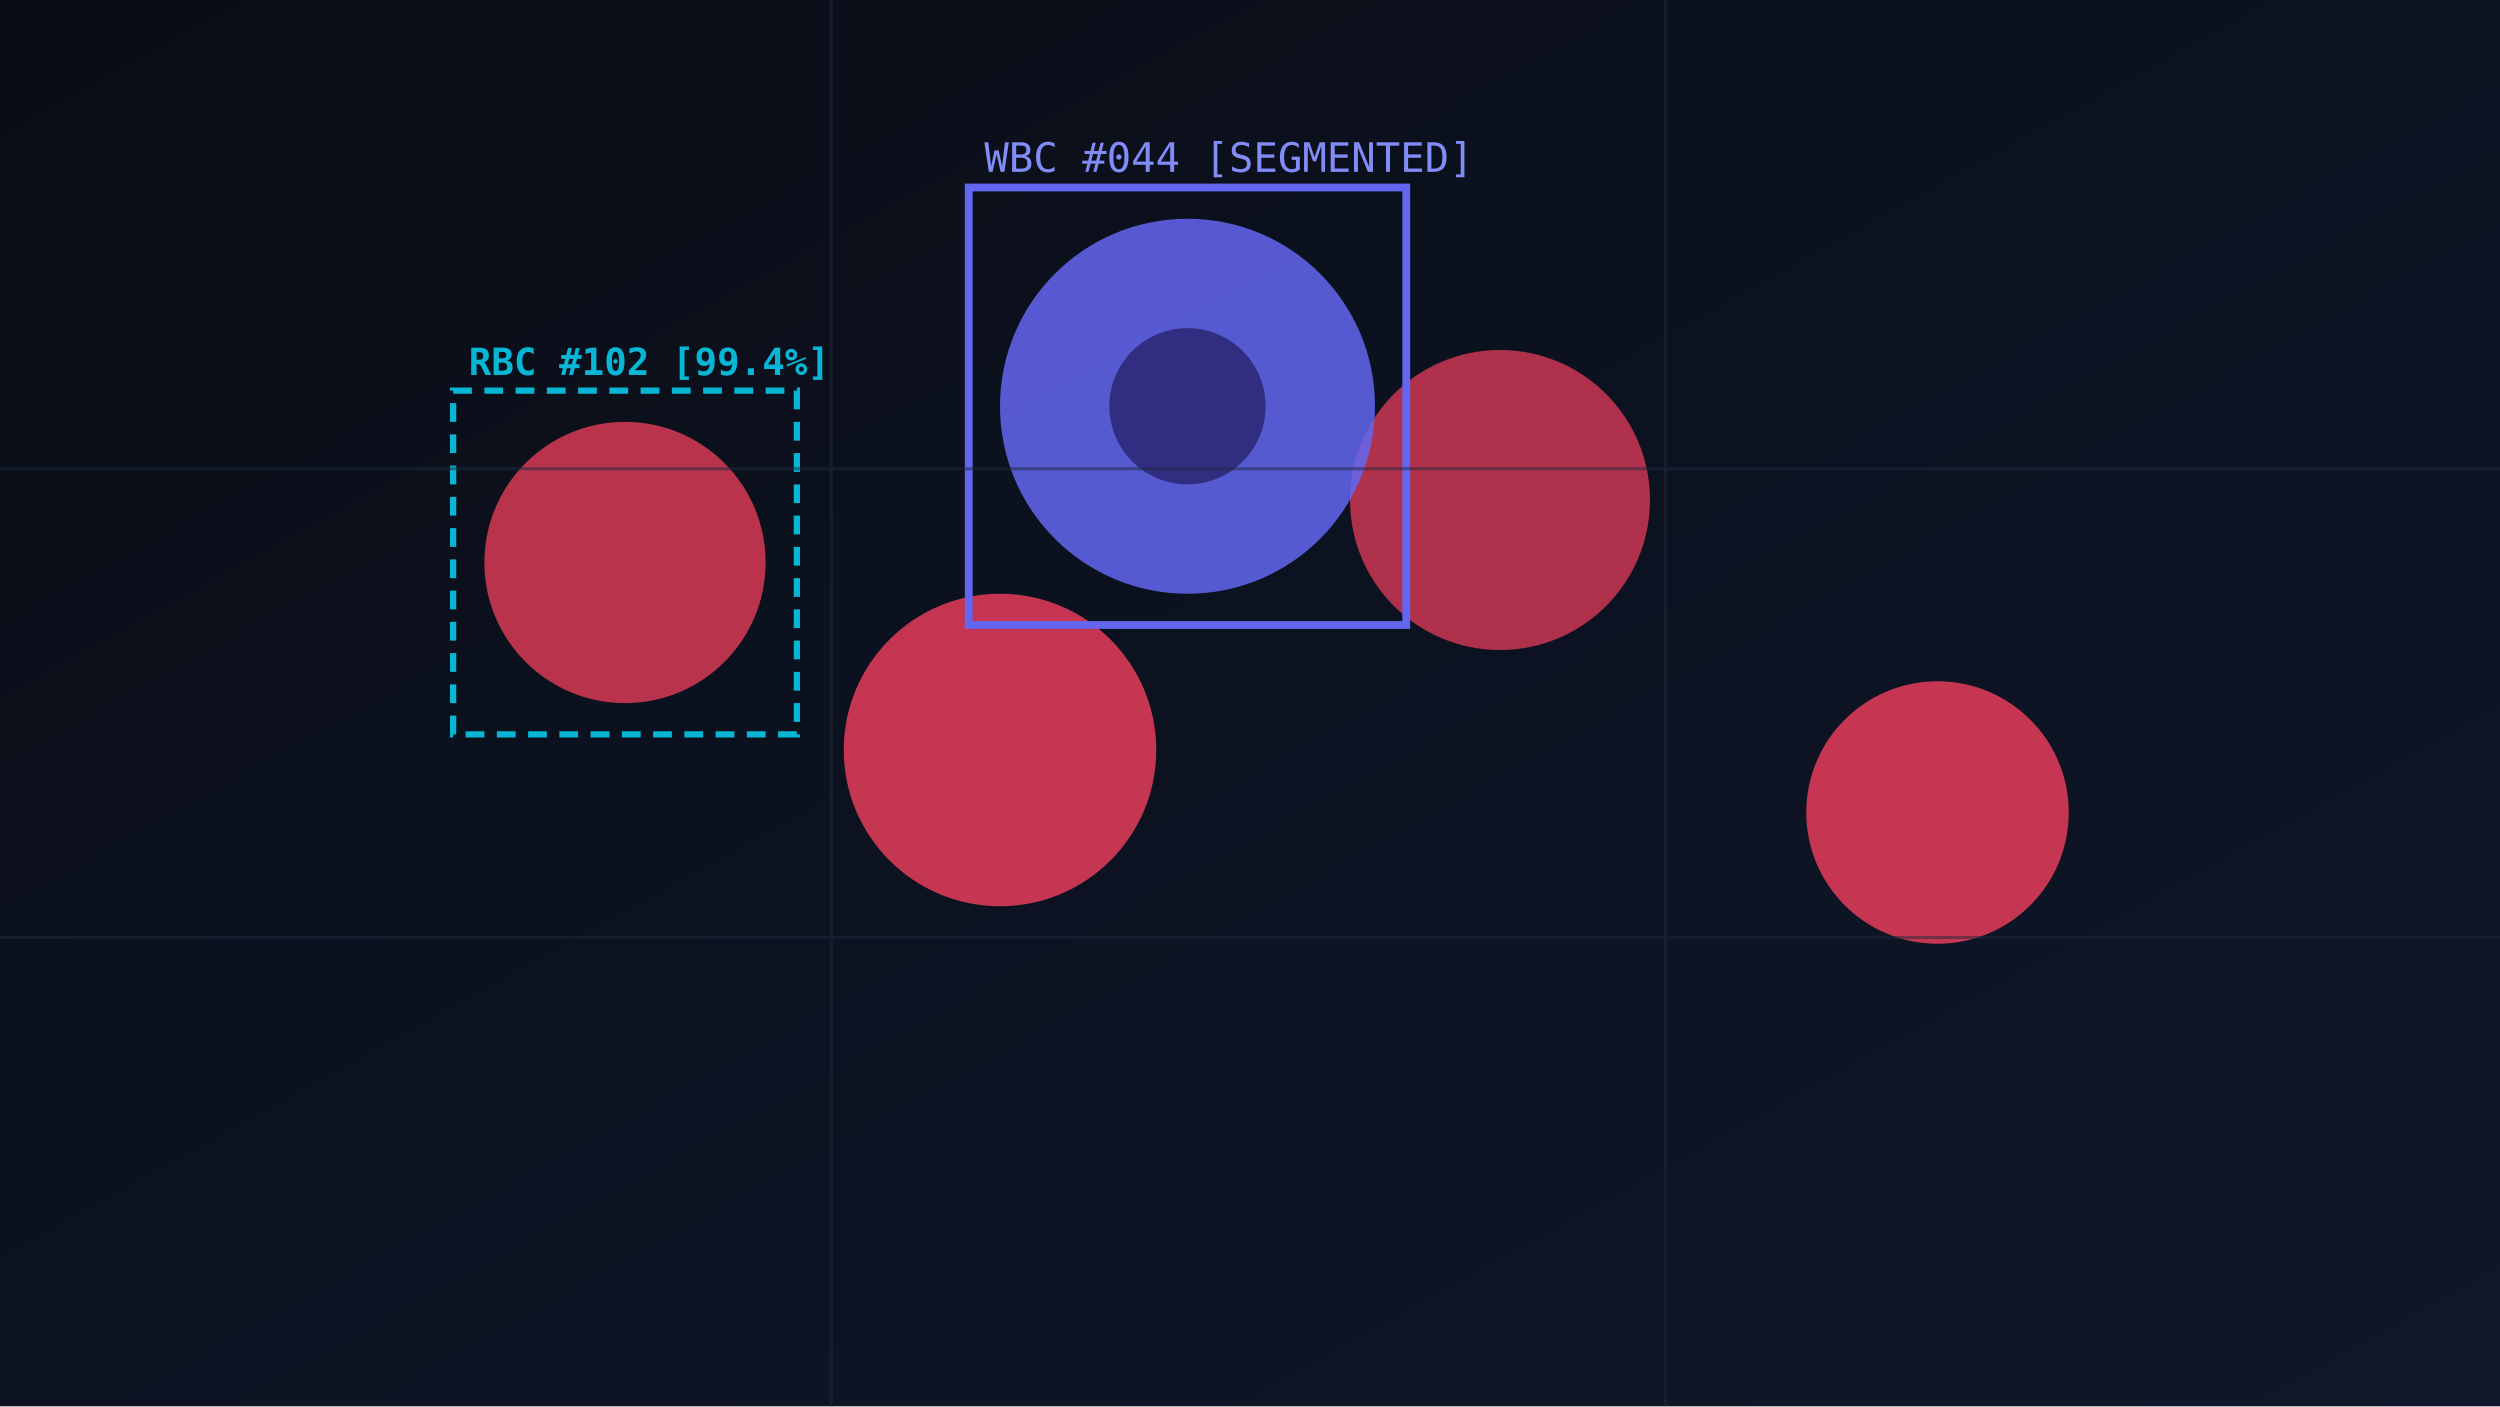
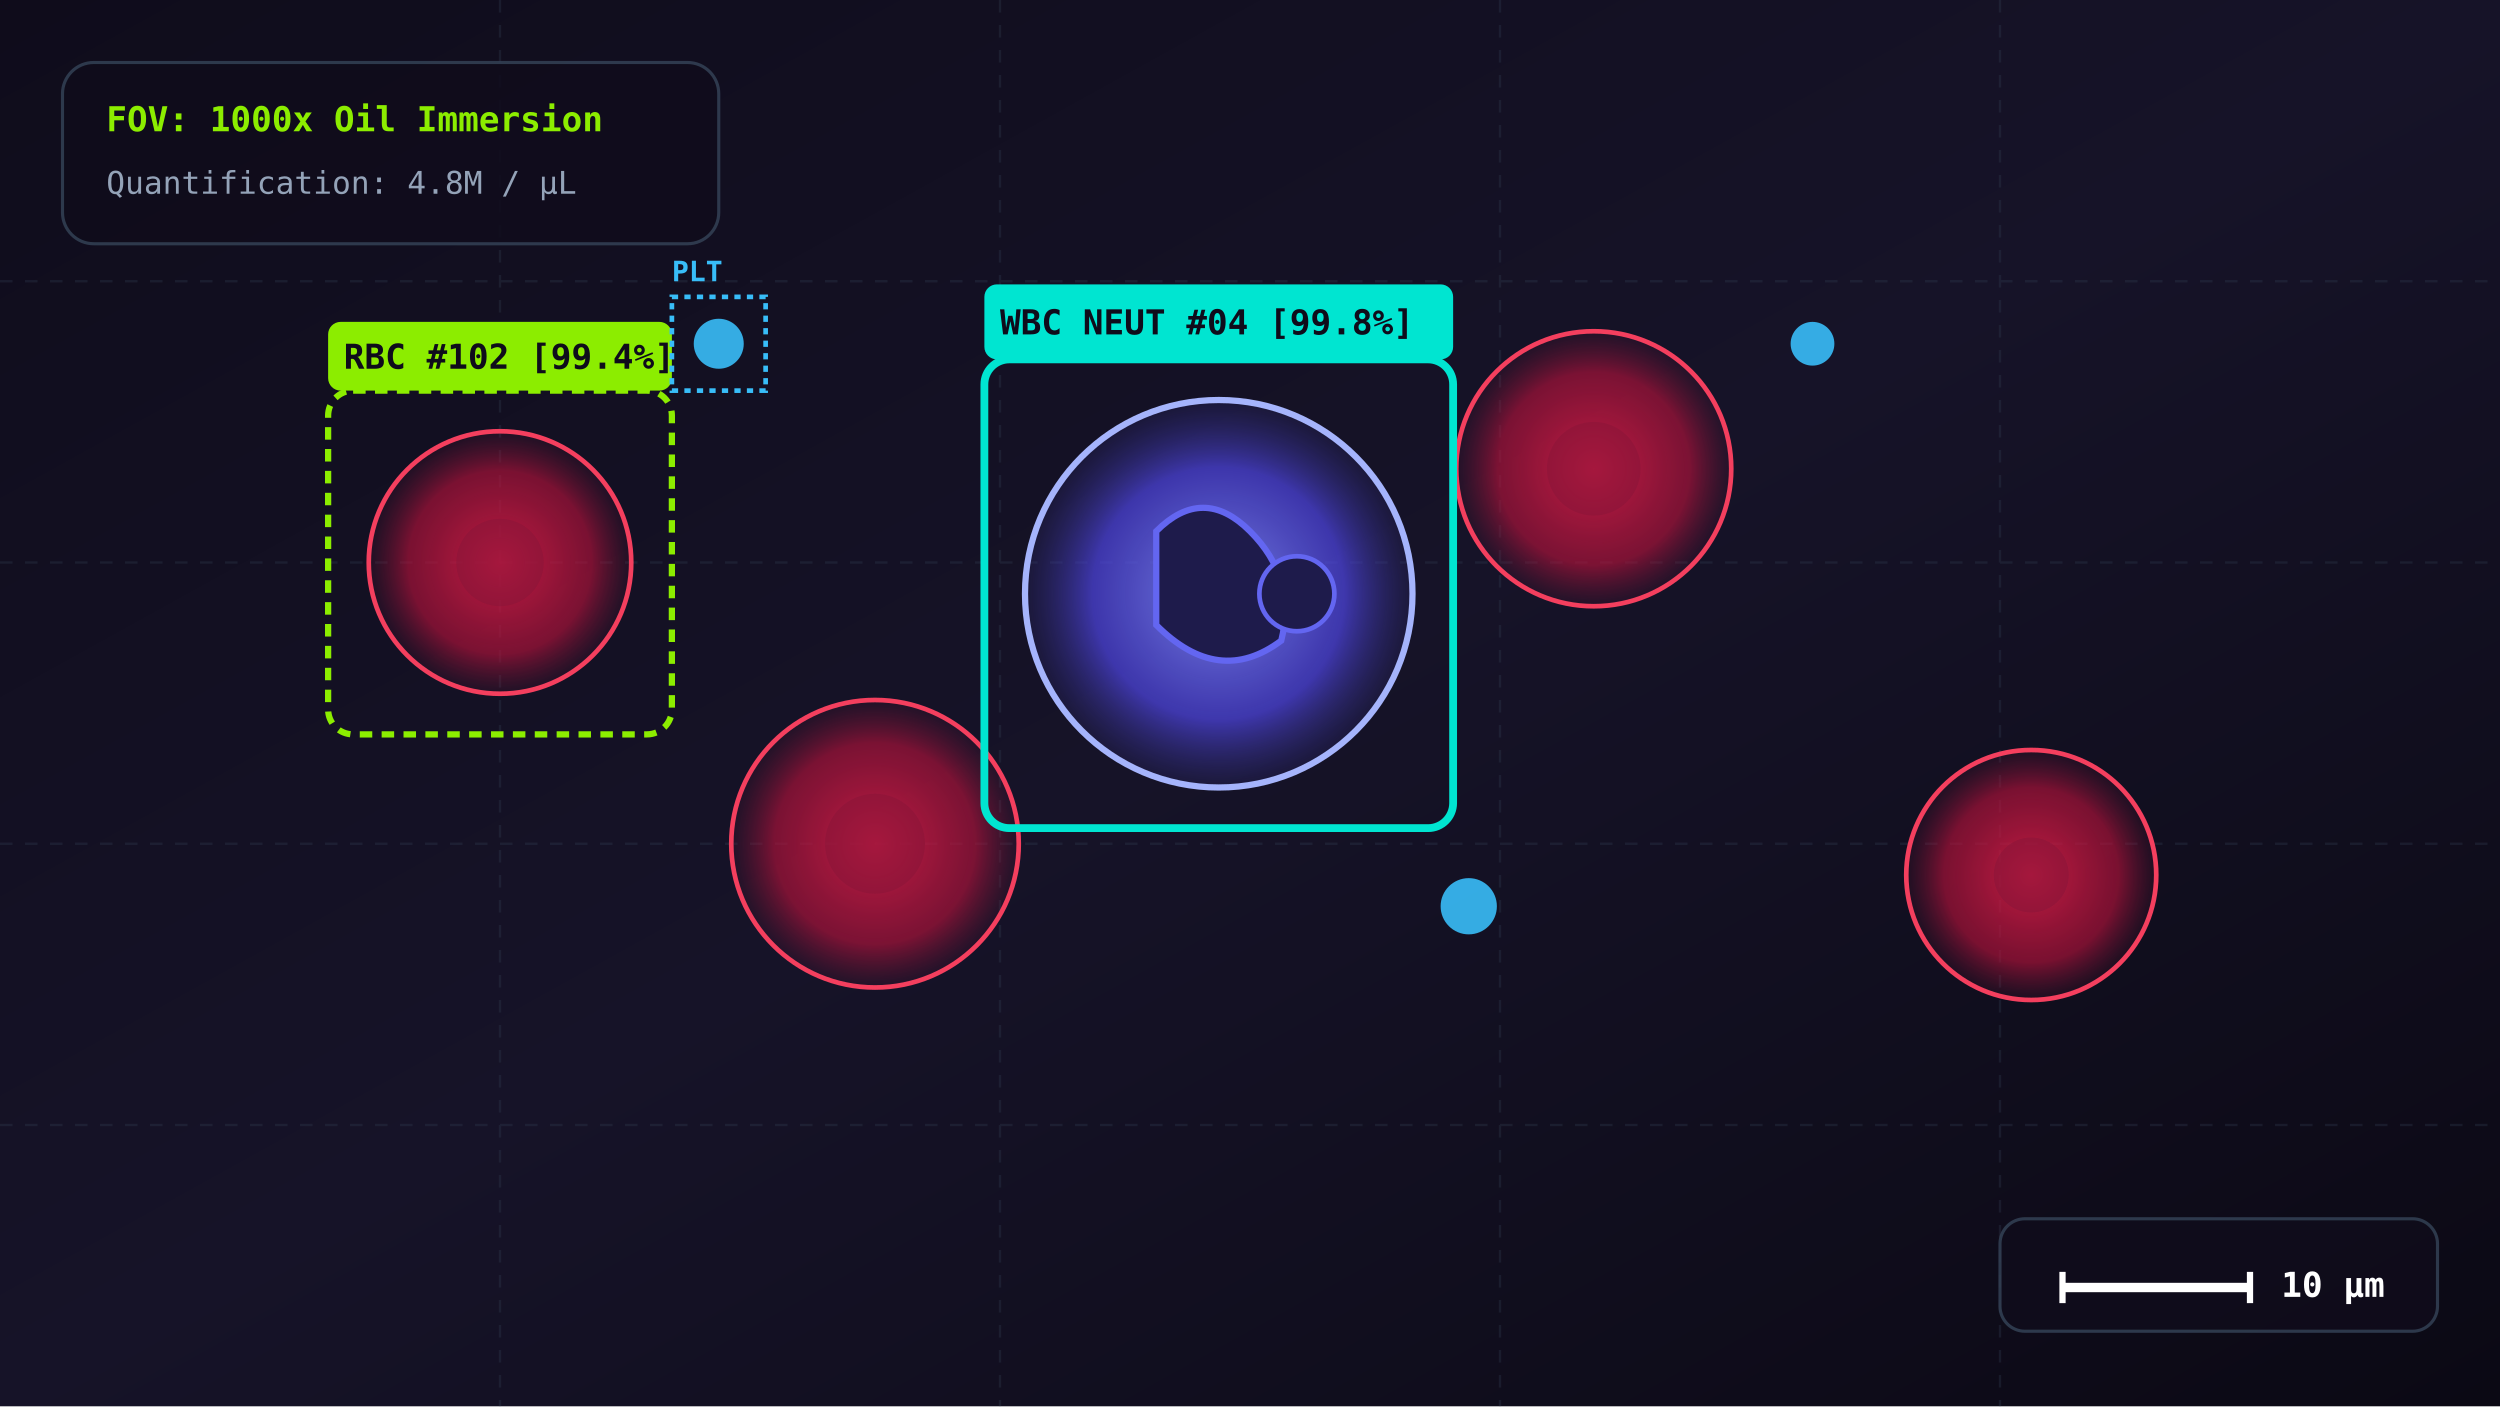
<svg xmlns="http://www.w3.org/2000/svg" viewBox="0 0 800 450" width="100%" height="100%">
  <defs>
-     <linearGradient id="bg1" x1="0%" y1="0%" x2="100%" y2="100%">
-       <stop offset="0%" stop-color="#090d16" />
-       <stop offset="100%" stop-color="#0f172a" />
+     <linearGradient id="bgGlow1" x1="0%" y1="0%" x2="100%" y2="100%">
+       <stop offset="0%" stop-color="#0F0C1B" />
+       <stop offset="50%" stop-color="#161328" />
+       <stop offset="100%" stop-color="#0B0914" />
    </linearGradient>
-     <radialGradient id="cellGlow" cx="50%" cy="50%" r="50%">
-       <stop offset="0%" stop-color="#06b6d4" stop-opacity="0.6" />
-       <stop offset="100%" stop-color="#06b6d4" stop-opacity="0" />
+     <radialGradient id="rbcGlow" cx="50%" cy="50%" r="50%">
+       <stop offset="0%" stop-color="#E11D48" stop-opacity="0.85" />
+       <stop offset="70%" stop-color="#BE123C" stop-opacity="0.6" />
+       <stop offset="100%" stop-color="#881337" stop-opacity="0.1" />
+     </radialGradient>
+     <radialGradient id="wbcGlow" cx="50%" cy="50%" r="50%">
+       <stop offset="0%" stop-color="#818CF8" stop-opacity="0.9" />
+       <stop offset="65%" stop-color="#4F46E5" stop-opacity="0.7" />
+       <stop offset="100%" stop-color="#312E81" stop-opacity="0.2" />
    </radialGradient>
  </defs>
-   <rect width="800" height="450" fill="url(#bg1)" />
-   <circle cx="200" cy="180" r="45" fill="#f43f5e" opacity="0.75" />
-   <circle cx="320" cy="240" r="50" fill="#f43f5e" opacity="0.8" />
-   <circle cx="480" cy="160" r="48" fill="#f43f5e" opacity="0.7" />
-   <circle cx="620" cy="260" r="42" fill="#f43f5e" opacity="0.8" />
-   <circle cx="380" cy="130" r="60" fill="#6366f1" opacity="0.85" />
-   <circle cx="380" cy="130" r="25" fill="#312e81" />
-   <rect x="145" y="125" width="110" height="110" fill="none" stroke="#06b6d4" stroke-width="2" stroke-dasharray="6,4" />
-   <text x="150" y="120" fill="#06b6d4" font-family="monospace" font-size="12" font-weight="bold">RBC #102 [99.4%]</text>
-   <rect x="310" y="60" width="140" height="140" fill="none" stroke="#6366f1" stroke-width="2.5" />
-   <text x="315" y="55" fill="#818cf8" font-family="monospace" font-size="13" font-weight="bold font-mono">WBC #044 [SEGMENTED]</text>
-   <path d="M0 150 L800 150 M0 300 L800 300 M266 0 L266 450 M533 0 L533 450" stroke="#1e293b" stroke-width="1" opacity="0.5" />
+   <rect width="800" height="450" fill="url(#bgGlow1)" />
+   <g stroke="#334155" stroke-width="0.75" opacity="0.3" stroke-dasharray="4,4">
+     <line x1="0" y1="90" x2="800" y2="90" />
+     <line x1="0" y1="180" x2="800" y2="180" />
+     <line x1="0" y1="270" x2="800" y2="270" />
+     <line x1="0" y1="360" x2="800" y2="360" />
+     <line x1="160" y1="0" x2="160" y2="450" />
+     <line x1="320" y1="0" x2="320" y2="450" />
+     <line x1="480" y1="0" x2="480" y2="450" />
+     <line x1="640" y1="0" x2="640" y2="450" />
+   </g>
+   <circle cx="160" cy="180" r="42" fill="url(#rbcGlow)" stroke="#F43F5E" stroke-width="1.5" />
+   <circle cx="160" cy="180" r="14" fill="#881337" opacity="0.5" />
+   <circle cx="280" cy="270" r="46" fill="url(#rbcGlow)" stroke="#F43F5E" stroke-width="1.5" />
+   <circle cx="280" cy="270" r="16" fill="#881337" opacity="0.5" />
+   <circle cx="510" cy="150" r="44" fill="url(#rbcGlow)" stroke="#F43F5E" stroke-width="1.5" />
+   <circle cx="510" cy="150" r="15" fill="#881337" opacity="0.5" />
+   <circle cx="650" cy="280" r="40" fill="url(#rbcGlow)" stroke="#F43F5E" stroke-width="1.5" />
+   <circle cx="650" cy="280" r="12" fill="#881337" opacity="0.5" />
+   <circle cx="390" cy="190" r="62" fill="url(#wbcGlow)" stroke="#A5B4FC" stroke-width="2" />
+   <path d="M370 170 Q385 155 400 170 Q415 185 410 205 Q390 220 370 200 Z" fill="#1E1B4B" stroke="#6366F1" stroke-width="2" />
+   <circle cx="415" cy="190" r="12" fill="#1E1B4B" stroke="#6366F1" stroke-width="1.5" />
+   <circle cx="230" cy="110" r="8" fill="#38BDF8" opacity="0.9" />
+   <circle cx="470" cy="290" r="9" fill="#38BDF8" opacity="0.9" />
+   <circle cx="580" cy="110" r="7" fill="#38BDF8" opacity="0.9" />
+   <rect x="105" y="125" width="110" height="110" fill="none" stroke="#8CED00" stroke-width="2" stroke-dasharray="4,3" rx="8" />
+   <rect x="105" y="103" width="110" height="22" fill="#8CED00" rx="4" />
+   <text x="110" y="118" fill="#0F0C1B" font-family="monospace" font-size="11" font-weight="900">RBC #102 [99.4%]</text>
+   <rect x="315" y="115" width="150" height="150" fill="none" stroke="#00E5D1" stroke-width="2.5" rx="8" />
+   <rect x="315" y="91" width="150" height="24" fill="#00E5D1" rx="4" />
+   <text x="320" y="107" fill="#0F0C1B" font-family="monospace" font-size="11" font-weight="900">WBC NEUT #04 [99.8%]</text>
+   <rect x="215" y="95" width="30" height="30" fill="none" stroke="#38BDF8" stroke-width="1.5" stroke-dasharray="2,2" />
+   <text x="215" y="90" fill="#38BDF8" font-family="monospace" font-size="9" font-weight="bold">PLT</text>
+   <g transform="translate(20, 20)">
+     <rect width="210" height="58" fill="#0F0C1B" opacity="0.85" stroke="#334155" stroke-width="1" rx="10" />
+     <text x="14" y="22" fill="#8CED00" font-family="monospace" font-size="11" font-weight="bold">FOV: 1000x Oil Immersion</text>
+     <text x="14" y="42" fill="#94A3B8" font-family="monospace" font-size="10">Quantification: 4.8M / µL</text>
+   </g>
+   <g transform="translate(640, 390)">
+     <rect width="140" height="36" fill="#0F0C1B" opacity="0.85" stroke="#334155" rx="8" />
+     <line x1="20" y1="22" x2="80" y2="22" stroke="#FFFFFF" stroke-width="3" />
+     <line x1="20" y1="17" x2="20" y2="27" stroke="#FFFFFF" stroke-width="2" />
+     <line x1="80" y1="17" x2="80" y2="27" stroke="#FFFFFF" stroke-width="2" />
+     <text x="90" y="25" fill="#FFFFFF" font-family="monospace" font-size="11" font-weight="bold">10 µm</text>
+   </g>
</svg>
